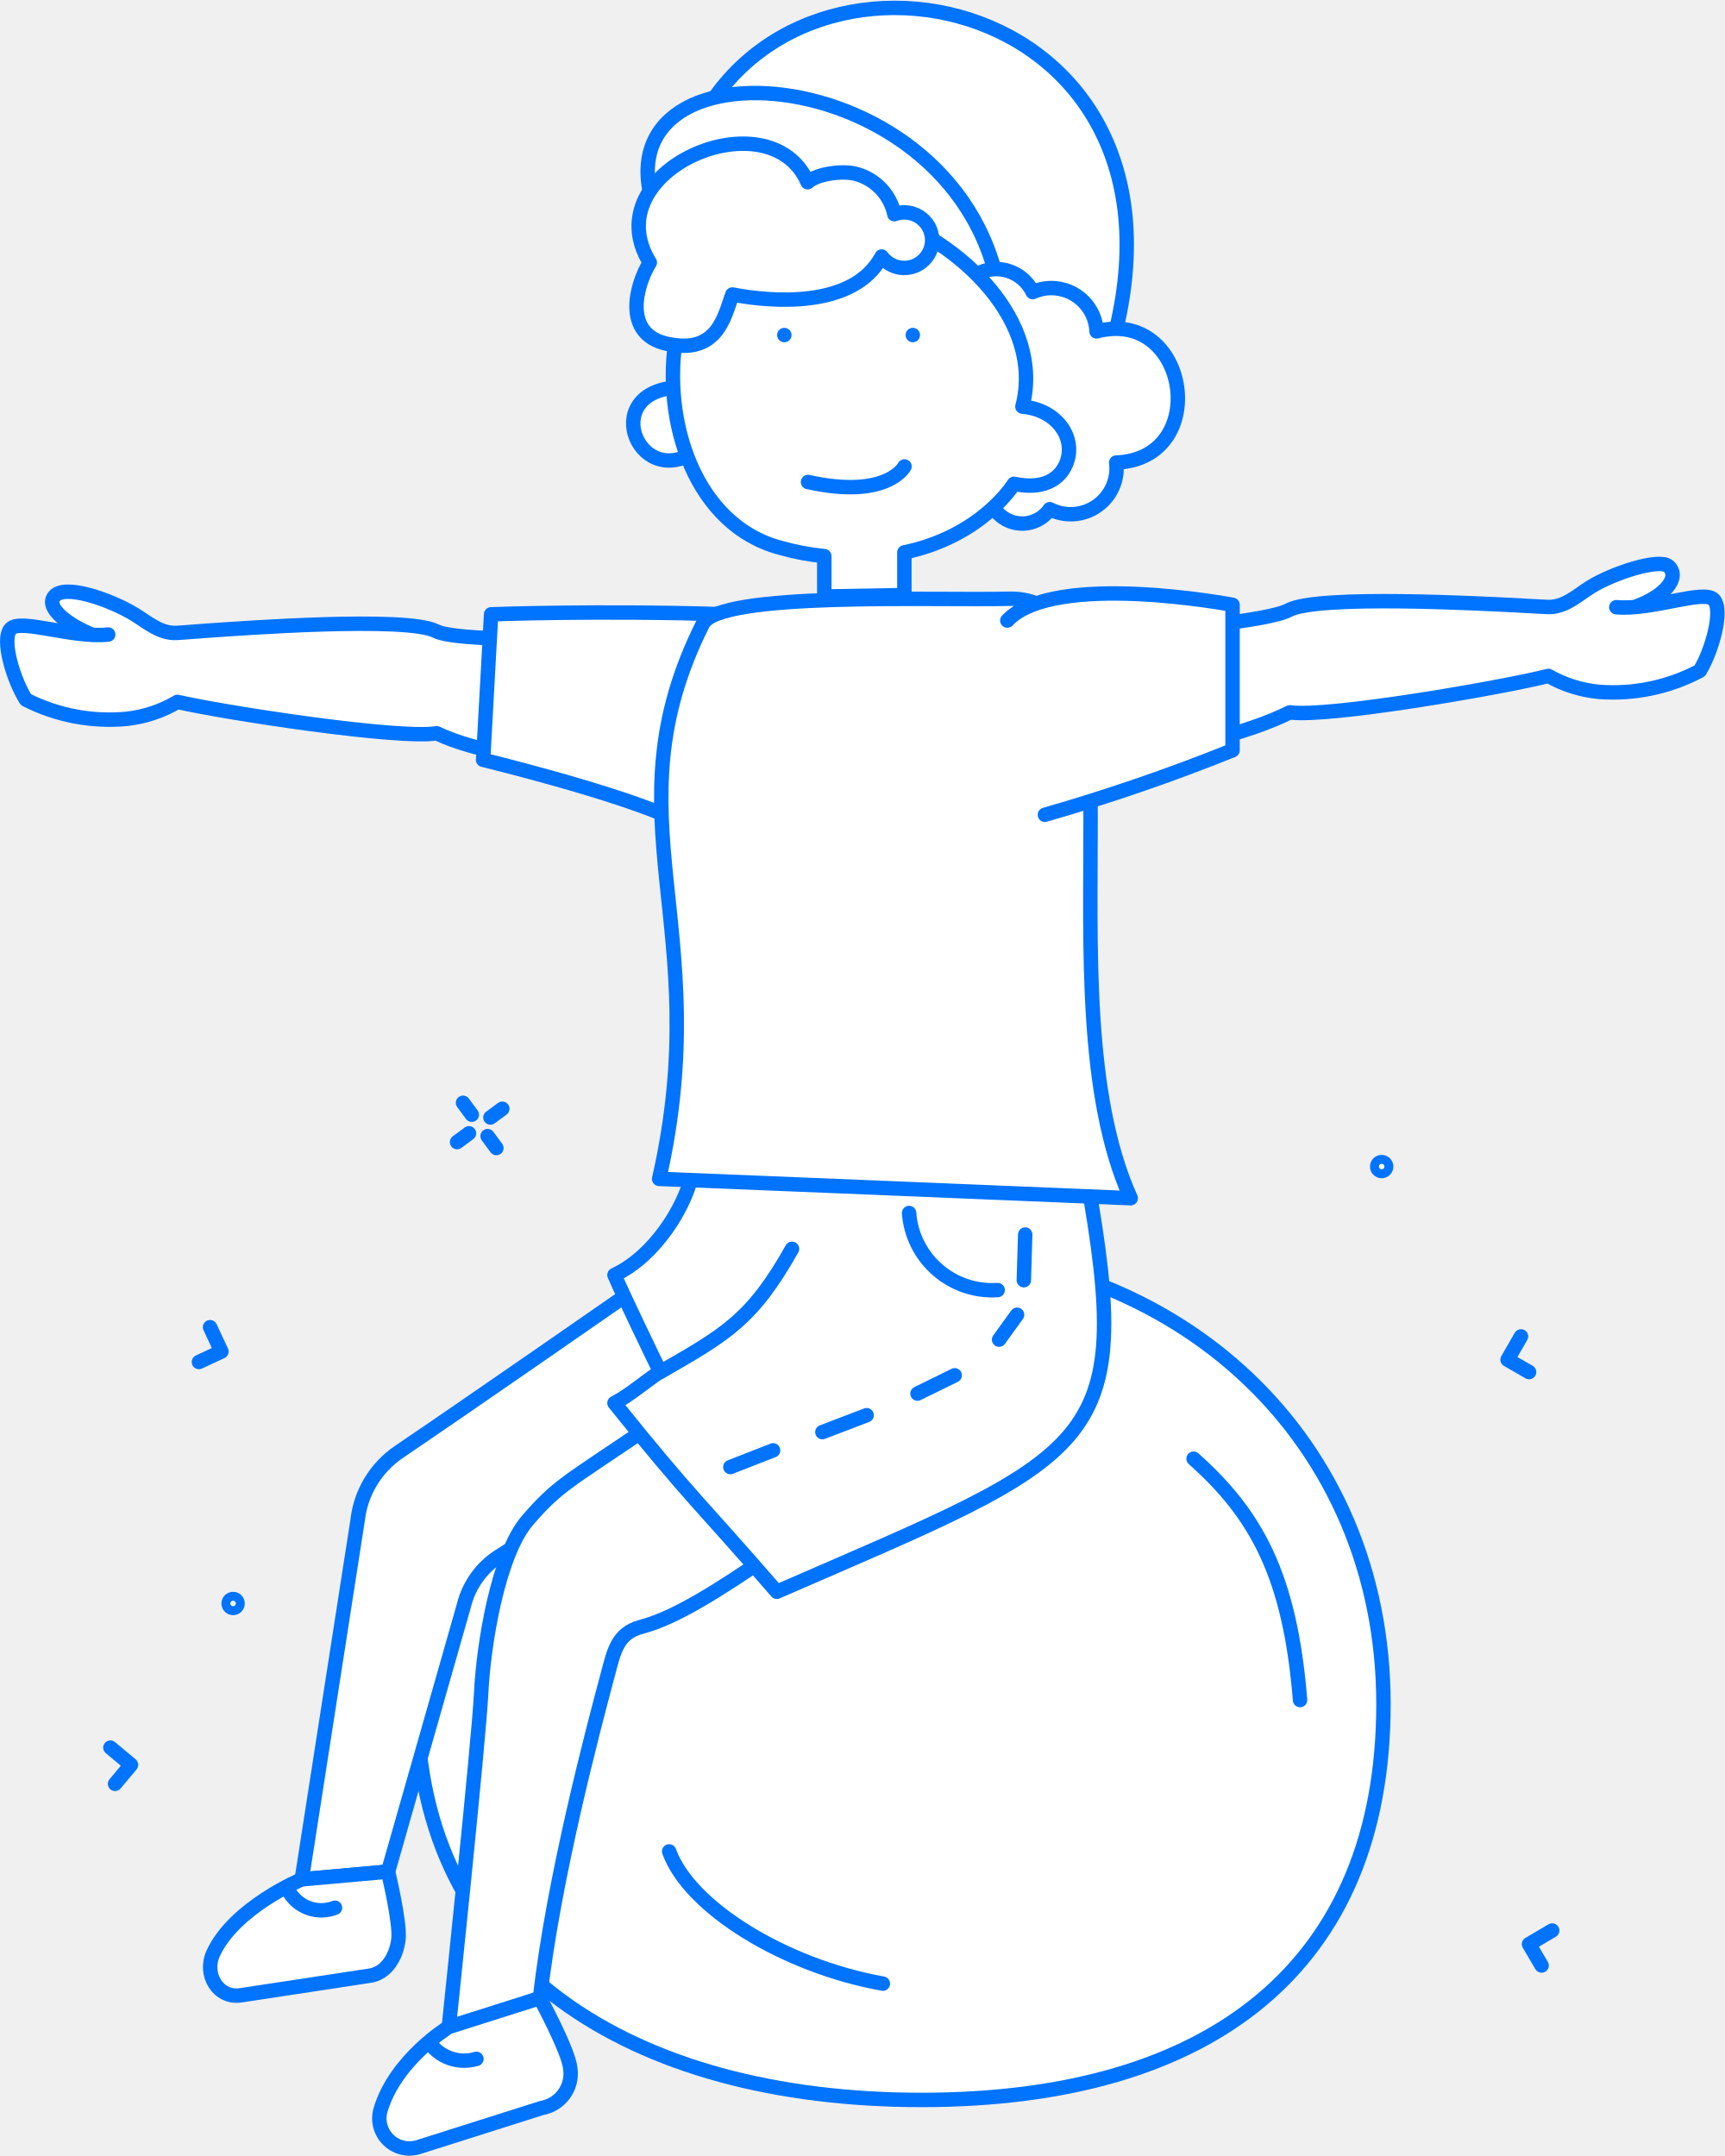
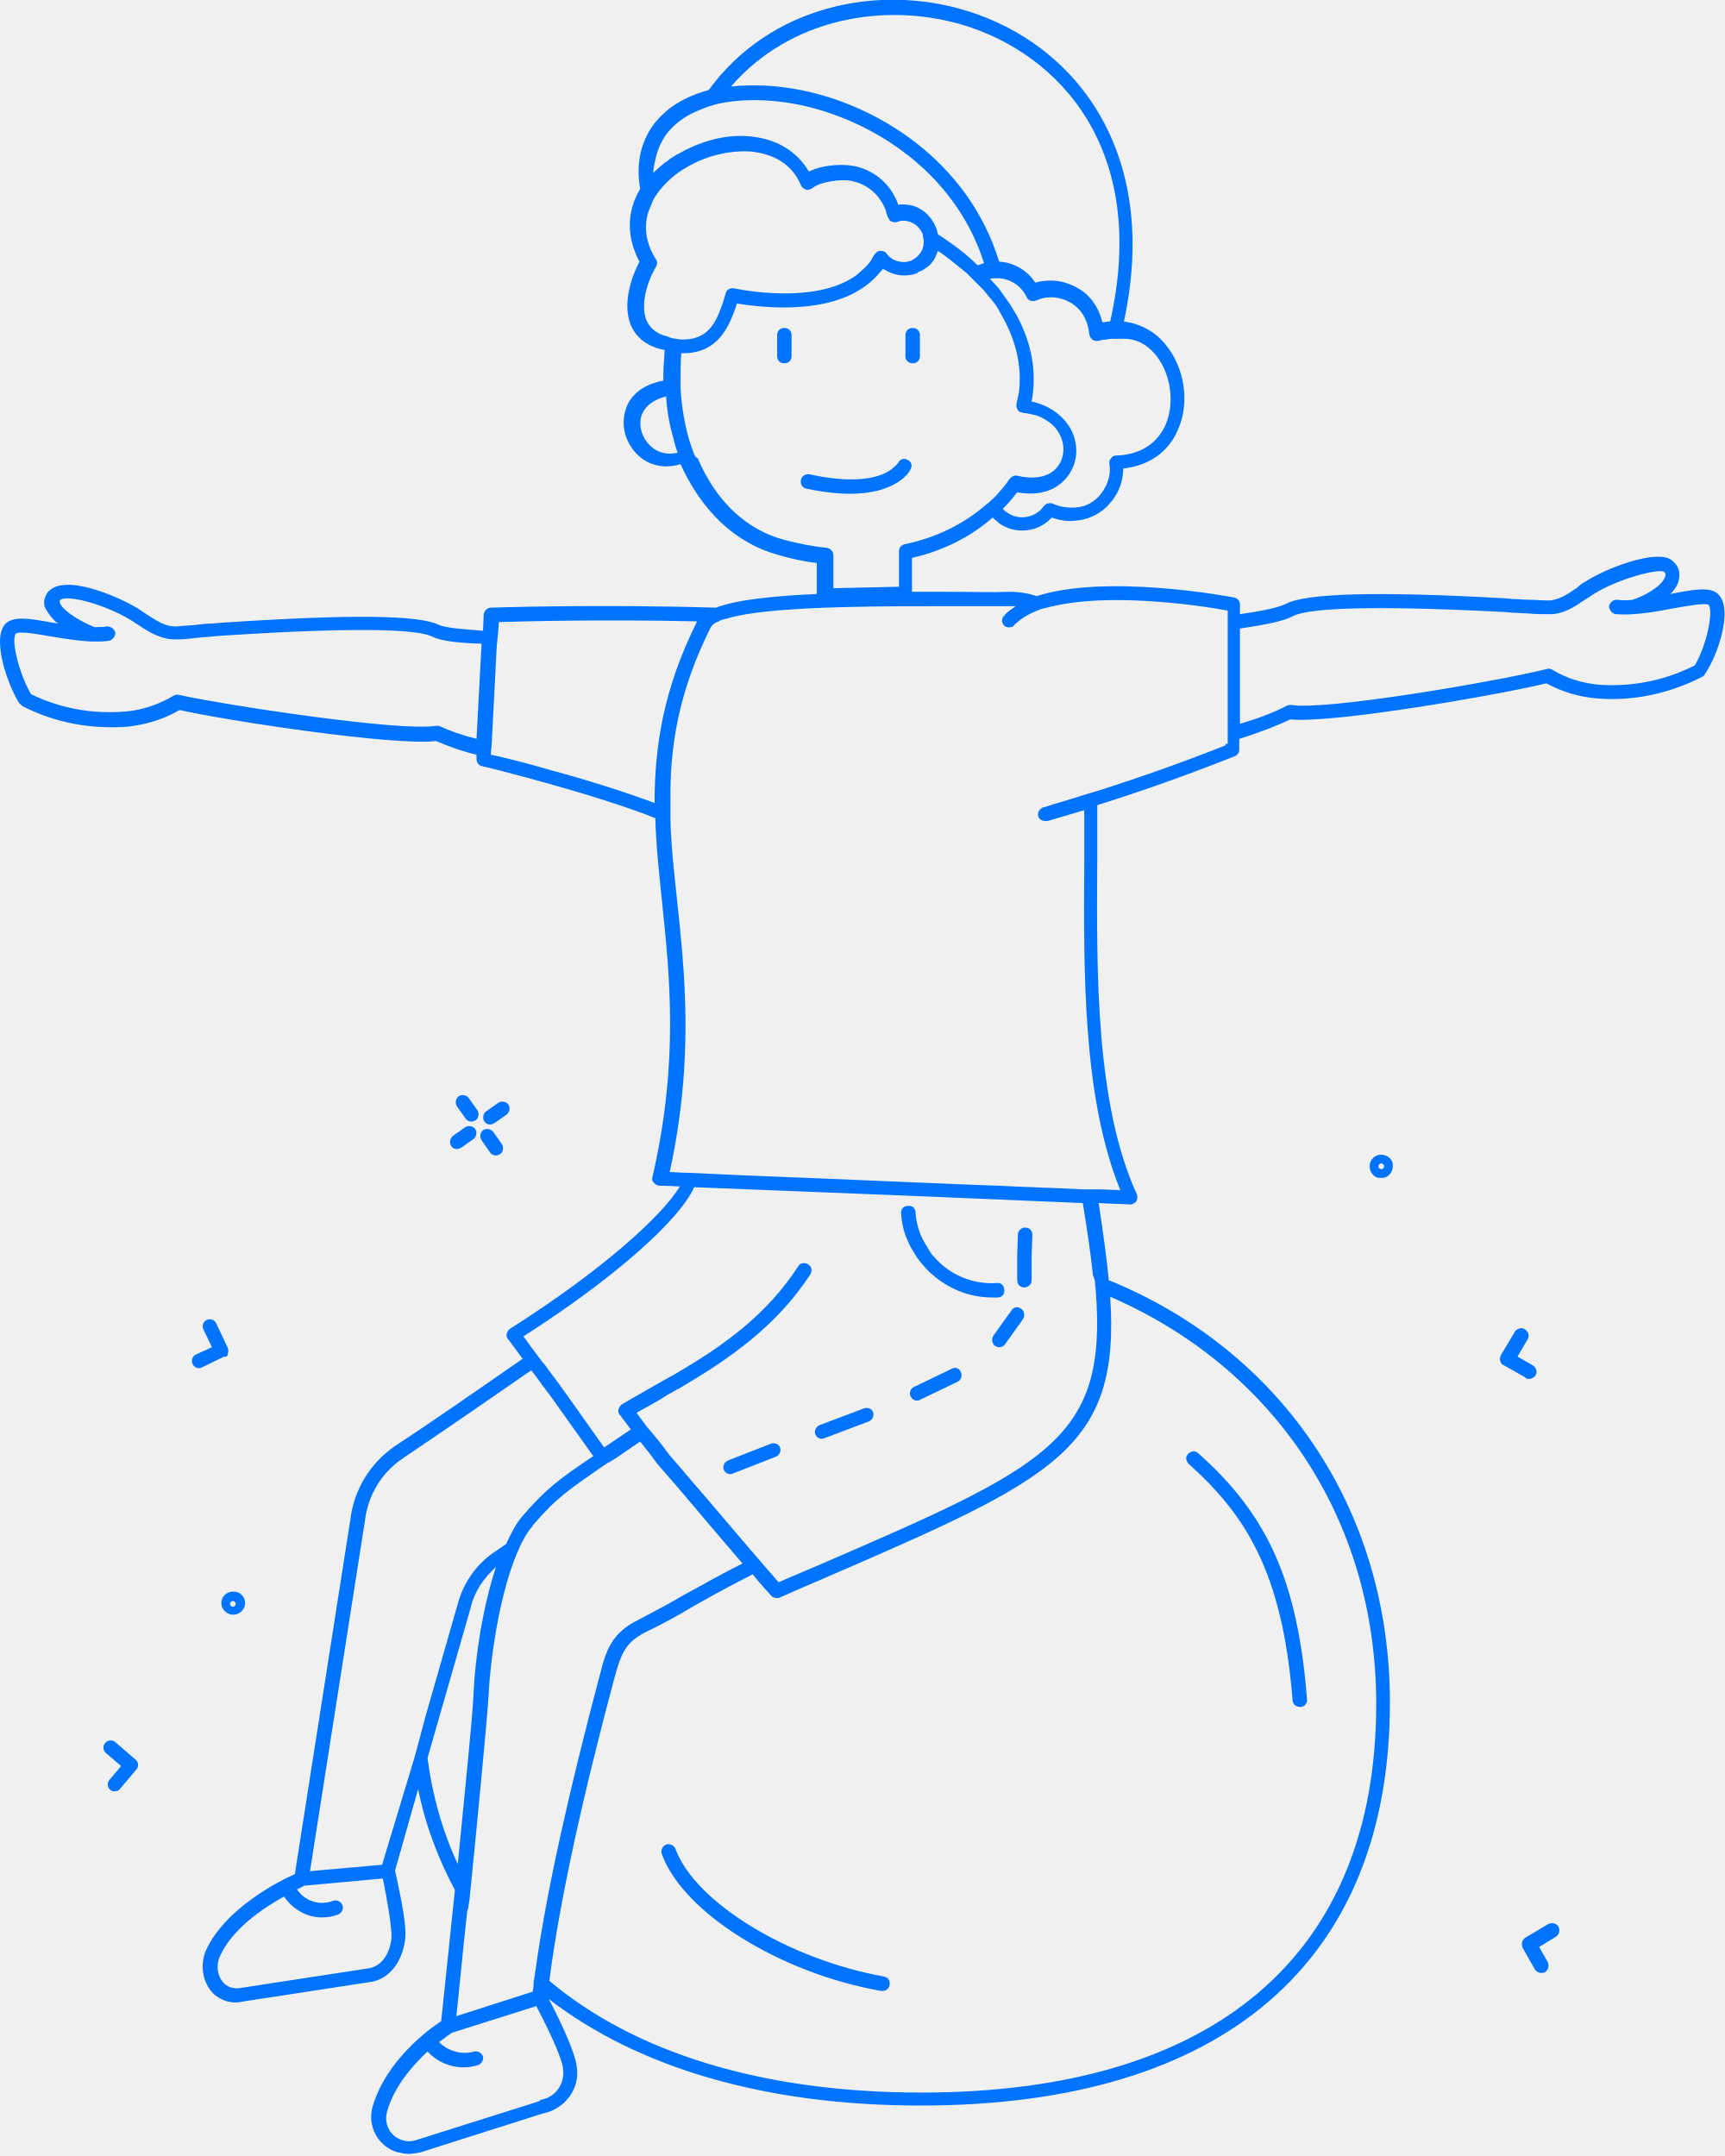
- <svg xmlns="http://www.w3.org/2000/svg" width="239.213" height="299.073" viewBox="0 0 239.213 299.073">
-   <defs>
-     <style>.a{fill:#fff;}.a,.b{stroke:#0073ff;stroke-linecap:round;stroke-linejoin:round;stroke-width:2px;}.b,.d{fill:none;}.c{stroke:none;}</style>
-   </defs>
-   <g transform="translate(-1109.996 -6486.896)">
-     <g transform="translate(1111 6487.991)">
-       <path class="a" d="M4434.881,4.566c-11.877,0-6.526,14.277,1.6,8.984C4435.231,10.367,4435.567,7.97,4434.881,4.566Z" transform="translate(-4341.137 48.055)" />
-       <path class="a" d="M4434.237-21.667c11.42-37.074,74.7-24.712,59.048,26.886Z" transform="translate(-4340.483 43.091)" />
-       <path class="a" d="M4478.251-6.376c-7.542-33.431-62.735-34.3-44.971-4.612Z" transform="translate(-4340.948 44.205)" />
-       <path class="a" d="M4468.676-3.362a5.678,5.678,0,0,1,4.267-6.8,5.62,5.62,0,0,1,6.2,3.077A6.278,6.278,0,0,1,4488-1.63c12.814-3.378,16.014,17.678,2.724,18.191a6.362,6.362,0,0,1-9.218,6.466,4.642,4.642,0,1,1-3.473-7.272c.439-2.156-.156-3.176,1.927-3.966C4478.621,8.692,4469.346-.259,4468.676-3.362Z" transform="translate(-4336.911 46.508)" />
-       <path class="a" d="M4461.057-17.234c12.1,4.031,23.407,15.218,20.366,26.914,4.88.425,7.548,4.478,6.048,7.976-.911,2.123-3.18,3.6-7.219,2.734,0,0-4.39,7.262-15.2,9.512v5.92l-11.109.2v-5.6a33.772,33.772,0,0,1-6.066-1.151C4424.419,23.138,4428.457-28.091,4461.057-17.234Z" transform="translate(-4340.618 45.627)" />
-       <path class="a" d="M4432.53,1.71c-6.069-1.37-4.237-8.119-2.313-11.255-7.865-12.784,16.649-23.225,21.889-11.138,1.379-1.238,4.983-1.641,6.7-1.157a7.366,7.366,0,0,1,5.333,5.592,3.861,3.861,0,0,1,5.211,4.1A3.869,3.869,0,0,1,4465-8.827a3.87,3.87,0,0,1-2.622-1.555c-3.874,7.256-15.283,6.323-20.71,5.27C4440.553-2.033,4439.6,3.306,4432.53,1.71Z" transform="translate(-4341.094 44.868)" />
-       <path class="a" d="M4463.081-1.991v0Z" transform="translate(-4337.479 47.372)" />
-       <path class="a" d="M4446.943-1.991v0Z" transform="translate(-4339.16 47.372)" />
-       <path class="a" d="M4463.3,14.519s-2.339,4.6-13.381,2.158" transform="translate(-4338.85 49.091)" />
-       <g class="a" transform="translate(189.013 159.104)">
-         <circle class="c" cx="1.622" cy="1.622" r="1.622" />
-         <circle class="d" cx="1.622" cy="1.622" r="0.622" />
-       </g>
-       <g class="a" transform="translate(29.704 219.712)">
-         <circle class="c" cx="1.622" cy="1.622" r="1.622" />
-         <circle class="d" cx="1.622" cy="1.622" r="0.622" />
-       </g>
-       <g transform="translate(62.393 151.882)">
-         <g transform="translate(0.824)">
-           <line class="a" x2="1.217" y2="1.651" />
-           <line class="a" x2="1.217" y2="1.651" transform="translate(3.41 4.624)" />
-         </g>
-         <g transform="translate(0 0.823)">
-           <line class="a" y1="1.217" x2="1.651" transform="translate(0 3.41)" />
-           <line class="a" y1="1.217" x2="1.651" transform="translate(4.624)" />
-         </g>
-       </g>
-       <path class="b" d="M4362.285,175.472l2.856,2.392-2.208,2.636" transform="translate(-4347.977 65.854)" />
-       <path class="b" d="M4539.656,123.814l-1.86,3.227,2.979,1.717" transform="translate(-4329.698 60.474)" />
-       <path class="b" d="M4374.95,122.655l1.573,3.377-3.117,1.452" transform="translate(-4346.819 60.353)" />
-       <path class="b" d="M4543.7,198.453l-3.21,1.89,1.744,2.963" transform="translate(-4329.417 68.247)" />
-       <path class="a" d="M4534.847,175.955c0,36.326-23.849,54.918-64.068,54.918s-69.957-18.592-69.957-54.918,27.9-63.139,67.013-63.139S4534.847,139.63,4534.847,175.955Z" transform="translate(-4343.964 59.328)" />
-       <g transform="translate(28.145 162.347)">
-         <path class="a" d="M4440.791,137.6l-9.737-18.791s-21.238,14.767-31.246,21.542a13.247,13.247,0,0,0-5.744,9.544l-7.741,49.758,11.968-1.071,10.516-36.9a11.327,11.327,0,0,1,4.926-6.873Z" transform="translate(-4373.619 -102.395)" />
-         <path class="a" d="M4431.49,135.837c-10.285,6.97-11.687,7.5-15.778,12.244s-6.112,17.3-6.424,23.893-4.492,46.38-4.492,46.38,7.612-2.075,12.642-4.01c1.863-16.466,7.364-37.248,9.413-44.9.846-3.158,1.3-5.7,4.615-6.59s7.4-2.86,15.694-8.463l.641-.477C4441.642,147.39,4437.225,143.219,4431.49,135.837Z" transform="translate(-4371.695 -100.621)" />
-         <path class="a" d="M4491.158,103.943H4436.22c-1.008,4.105-4.978,10.765-10.614,13.422,1.435,3.3,5.022,10.728,6.331,13.426-1.671,1.032-4.243,3.278-6.331,4.336,10.648,13.28,11.841,13.84,22.515,26.18C4492.3,142.068,4497.854,141.689,4491.158,103.943Z" transform="translate(-4369.528 -103.943)" />
-         <path class="a" d="M4387.52,192.126s-9.343,3.883-12.28,10.269c-1.352,2.938.7,6.339,3.889,5.806l17.612-2.678c2.566-.251,3.932-2.8,4.195-5.1s-1.447-9.368-1.447-9.368Z" transform="translate(-4374.818 -94.871)" />
-         <path class="b" d="M4431.356,129.9c9.131-5.252,12.744-7.251,18.277-17.088" transform="translate(-4368.929 -103.019)" />
-         <path class="a" d="M4452.4,103.943" transform="translate(-4366.737 -103.943)" />
-         <path class="a" d="M4405.705,210.948s-7.381,4.507-9.461,11.483a4.175,4.175,0,0,0,5.255,5.178l17.089-5.42a4.837,4.837,0,0,0,3.967-5.472c-.2-2.4-4.209-9.779-4.209-9.779Z" transform="translate(-4372.604 -93.216)" />
-         <path class="b" d="M4402.716,212.992a5.89,5.89,0,0,0,6.127,1.749" transform="translate(-4371.912 -92.586)" />
-         <path class="b" d="M4462.616,108.308A11.558,11.558,0,0,0,4474.9,119" transform="translate(-4365.673 -103.488)" />
-         <path class="b" d="M4477.219,111.016l-.191,6.332" transform="translate(-4364.172 -103.206)" />
-         <path class="b" d="M4476.417,121.091l-2.495,3.454" transform="translate(-4364.496 -102.157)" />
-         <path class="b" d="M4468.831,128.7l-5.16,2.535" transform="translate(-4365.563 -101.365)" />
-         <path class="b" d="M4457.861,133.711l-6.135,2.346" transform="translate(-4366.808 -100.843)" />
-         <path class="b" d="M4446.091,138.129l-5.926,2.317" transform="translate(-4368.012 -100.383)" />
-       </g>
-       <path class="a" d="M4558.2,32.769c4.966.443,12.151-2.5,13.512-1.048s-.267,7.146-1.934,9.867a25.6,25.6,0,0,1-13.951,2.926,17.486,17.486,0,0,1-7.045-2.214c-6.481,1.634-30.686,5.829-35.867,5.053-5.211,2.663-18.517,6.526-22.213,4.472-9.306-5.167.552-15.025.552-15.025,5.407-1.157,18.568-2.065,21.509-3.624,4.107-2.177,27.312-.866,31.049-.7,1.625.072,3.249.2,4.874.261,2.3.083,3.99-1.525,5.834-2.7,3.173-2.023,9.659-4.072,10.912-2.955,1.655,1.476-.366,4.154-4.72,5.675" transform="translate(-4335.019 50.366)" />
-       <path class="a" d="M4363.331,36.192c-4.957.539-12.2-2.26-13.532-.785s.408,7.139,2.128,9.827a25.6,25.6,0,0,0,14.005,2.653,17.5,17.5,0,0,0,7-2.35c6.513,1.507,30.795,5.229,35.958,4.353,5.263,2.561,14.767,3.914,22.624,5.258,4.627-8.862.708-17.535.708-17.535-5.429-1.051-20.484-.4-23.455-1.9-4.149-2.1-27.323-.335-31.056-.1-1.624.1-3.244.265-4.869.356-2.293.127-4.018-1.448-5.886-2.587-3.212-1.961-9.724-4.308-11.132-2.448-1.219,1.61,2.05,4.016,5.387,5.321" transform="translate(-4349.327 50.73)" />
-       <path class="a" d="M4442.884,33.119c-17.94-.569-32.669,0-32.669,0L4409.106,53.3s16.688,4.056,25.145,7.63" transform="translate(-4343.101 51.002)" />
-       <path class="a" d="M4496.623,114.292c-23.7-1-64.29-2.638-65.405-2.681,8-35.186-7.372-50.14,6.043-76.957,2.263-4.523,31.836-3.258,42.507-3.511C4500.369,30.657,4483.658,85.566,4496.623,114.292Z" transform="translate(-4340.798 50.822)" />
-       <path class="a" d="M4474.953,34.233c6.5-6.9,31.241-2.183,31.241-2.183V52.228a267.025,267.025,0,0,1-26.025,8.948" transform="translate(-4336.243 50.753)" />
-       <path class="b" d="M4498.351,139.178c8.724,7.754,13.391,16.272,14.768,33.478" transform="translate(-4333.806 62.074)" />
-       <path class="b" d="M4432.476,188.512c2.779,7.742,15.939,15.888,29.638,18.344" transform="translate(-4340.667 67.212)" />
-       <path class="b" d="M4384.817,193.729a5.173,5.173,0,0,0,6.273,2.054" transform="translate(-4345.63 67.755)" />
-     </g>
+ <svg xmlns="http://www.w3.org/2000/svg" version="1.1" id="Layer_1" x="0px" y="0px" viewBox="0 0 239.2 299.1" style="enable-background:new 0 0 239.2 299.1;" xml:space="preserve">
+   <style type="text/css">
+ 	.st0{fill:#0073FF;}
+ </style>
+   <g>
+     <path class="st0" d="M111.9,67.8c2.4,0.5,4.4,0.7,6,0.7c6.6,0,8.4-3.2,8.4-3.4c0.3-0.5,0.1-1.1-0.4-1.3c-0.5-0.3-1.1-0.1-1.3,0.4   c0,0-0.2,0.3-0.7,0.7c-1,0.9-3.5,2.1-8.8,1.4c-0.9-0.1-1.8-0.3-2.8-0.5c-0.5-0.1-1.1,0.2-1.2,0.8C111,67.2,111.3,67.7,111.9,67.8z" />
+     <path class="st0" d="M191.6,160.2c0,0-0.1,0-0.1,0c-0.7,0-1.2,0.5-1.4,1c-0.1,0.2-0.1,0.4-0.1,0.6c0,0.2,0,0.4,0.1,0.6   c0.2,0.5,0.6,0.9,1.1,1c0.1,0,0.2,0,0.4,0c0.1,0,0.2,0,0.3,0c0.7-0.1,1.3-0.8,1.3-1.6C193.3,160.9,192.5,160.2,191.6,160.2   C191.6,160.2,191.6,160.2,191.6,160.2z M192,161.8c0,0.2-0.2,0.4-0.4,0.4s-0.4-0.2-0.4-0.4s0.2-0.4,0.4-0.4S192,161.6,192,161.8z" />
+     <path class="st0" d="M30.7,222.4c0,0.7,0.5,1.3,1.1,1.5c0.2,0.1,0.3,0.1,0.5,0.1c0.2,0,0.4,0,0.6-0.1c0.6-0.2,1.1-0.8,1.1-1.5   c0-0.9-0.7-1.6-1.6-1.6C31.4,220.8,30.7,221.5,30.7,222.4z M32.3,222.1c0.2,0,0.4,0.2,0.4,0.4s-0.2,0.4-0.4,0.4s-0.4-0.2-0.4-0.4   S32.1,222.1,32.3,222.1z" />
+     <path class="st0" d="M65.4,155.6c0.2,0,0.4-0.1,0.6-0.2c0.4-0.3,0.5-1,0.2-1.4l-1.2-1.7c-0.3-0.4-1-0.5-1.4-0.2   c-0.4,0.3-0.5,1-0.2,1.4l1.2,1.7C64.8,155.5,65.1,155.6,65.4,155.6z" />
+     <path class="st0" d="M66.8,158.2l1.2,1.7c0.2,0.3,0.5,0.4,0.8,0.4c0.2,0,0.4-0.1,0.6-0.2c0.4-0.3,0.5-1,0.2-1.4l-1.2-1.7   c-0.3-0.4-1-0.5-1.4-0.2C66.6,157.1,66.5,157.7,66.8,158.2z" />
+     <path class="st0" d="M62.6,159c0.2,0.3,0.5,0.4,0.8,0.4c0.2,0,0.4-0.1,0.6-0.2l1.7-1.2c0.4-0.3,0.5-1,0.2-1.4   c-0.3-0.4-1-0.5-1.4-0.2l-1.7,1.2C62.4,158,62.3,158.6,62.6,159z" />
+     <path class="st0" d="M68,156c0.2,0,0.4-0.1,0.6-0.2l1.7-1.2c0.4-0.3,0.5-1,0.2-1.4c-0.3-0.4-1-0.5-1.4-0.2l-1.7,1.2   c-0.4,0.3-0.5,1-0.2,1.4C67.4,155.9,67.7,156,68,156z" />
+     <path class="st0" d="M16,241.7c-0.4-0.4-1.1-0.3-1.4,0.1c-0.4,0.4-0.3,1.1,0.1,1.4l2.1,1.8l-1.6,1.9c-0.4,0.4-0.3,1.1,0.1,1.4   c0.2,0.2,0.4,0.2,0.6,0.2c0.3,0,0.6-0.1,0.8-0.4l2.2-2.6c0.4-0.4,0.3-1.1-0.1-1.4L16,241.7z" />
+     <path class="st0" d="M212.1,191.3c0.3,0,0.7-0.2,0.9-0.5c0.3-0.5,0.1-1.1-0.4-1.4l-2.1-1.2l1.4-2.4c0.3-0.5,0.1-1.1-0.4-1.4   c-0.5-0.3-1.1-0.1-1.4,0.4l-1.9,3.2c-0.1,0.2-0.2,0.5-0.1,0.8c0.1,0.3,0.2,0.5,0.5,0.6l3,1.7C211.7,191.3,211.9,191.3,212.1,191.3z   " />
+     <path class="st0" d="M31.6,187.8c0.1-0.3,0.1-0.5,0-0.8l-1.6-3.4c-0.2-0.5-0.8-0.7-1.3-0.5c-0.5,0.2-0.7,0.8-0.5,1.3l1.2,2.5   l-2.2,1c-0.5,0.2-0.7,0.8-0.5,1.3c0.2,0.4,0.5,0.6,0.9,0.6c0.1,0,0.3,0,0.4-0.1l3.1-1.5C31.4,188.3,31.6,188.1,31.6,187.8z" />
+     <path class="st0" d="M214.8,266.9l-3.2,1.9c-0.5,0.3-0.6,0.9-0.4,1.4l1.7,3c0.2,0.3,0.5,0.5,0.9,0.5c0.2,0,0.3,0,0.5-0.1   c0.5-0.3,0.6-0.9,0.4-1.4l-1.2-2.1l2.3-1.4c0.5-0.3,0.6-0.9,0.4-1.4C215.9,266.8,215.3,266.7,214.8,266.9z" />
+     <path class="st0" d="M127.1,174.3c2.3,3.4,6.2,5.7,10.5,5.7c0.3,0,0.5,0,0.8,0c0.6,0,1-0.5,0.9-1.1c0-0.6-0.5-1-1.1-0.9   c-3.4,0.2-6.5-1.2-8.6-3.6c-0.3-0.3-0.6-0.7-0.8-1.1c-0.2-0.3-0.4-0.7-0.6-1c-0.7-1.2-1.1-2.6-1.2-4.1c0-0.6-0.5-1-1.1-0.9   c-0.6,0-1,0.5-0.9,1.1c0.1,1.4,0.4,2.7,1,3.9c0.1,0.3,0.3,0.7,0.5,1C126.7,173.6,126.9,174,127.1,174.3z" />
+     <path class="st0" d="M142.2,170.3c-0.5,0-1,0.4-1,1l-0.1,2.7l0,1l0,1l0,1.6c0,0.6,0.4,1,1,1c0,0,0,0,0,0c0.5,0,1-0.4,1-1l0-1.3l0-1   l0-1l0.1-3C143.2,170.7,142.8,170.3,142.2,170.3z" />
+     <path class="st0" d="M140.3,181.8l-2.5,3.5c-0.3,0.4-0.2,1.1,0.2,1.4c0.2,0.1,0.4,0.2,0.6,0.2c0.3,0,0.6-0.1,0.8-0.4l2.5-3.5   c0.3-0.4,0.2-1.1-0.2-1.4C141.2,181.2,140.6,181.3,140.3,181.8z" />
+     <path class="st0" d="M132,189.9l-5.2,2.5c-0.5,0.2-0.7,0.8-0.5,1.3c0.2,0.4,0.5,0.6,0.9,0.6c0.1,0,0.3,0,0.4-0.1l5.2-2.5   c0.5-0.2,0.7-0.8,0.5-1.3C133.1,189.8,132.5,189.6,132,189.9z" />
+     <path class="st0" d="M119.8,195.4l-6.1,2.3c-0.5,0.2-0.8,0.8-0.6,1.3c0.2,0.4,0.5,0.6,0.9,0.6c0.1,0,0.2,0,0.4-0.1l6.1-2.3   c0.5-0.2,0.8-0.8,0.6-1.3C120.9,195.4,120.4,195.2,119.8,195.4z" />
+     <path class="st0" d="M106.9,200.3l-5.9,2.3c-0.5,0.2-0.8,0.8-0.6,1.3c0.2,0.4,0.5,0.6,0.9,0.6c0.1,0,0.2,0,0.4-0.1l5.9-2.3   c0.5-0.2,0.8-0.8,0.6-1.3S107.4,200.1,106.9,200.3z" />
+     <path class="st0" d="M238.4,82.5c-1.1-1.2-3.5-0.7-6.7-0.1c0,0,0,0,0,0c0.7-0.7,1.1-1.4,1.2-2.1c0.2-1-0.1-1.8-0.9-2.5   c-2-1.8-9.4,1.1-12.1,2.9c-0.4,0.2-0.8,0.5-1.1,0.8c-1.3,0.9-2.6,1.8-4.1,1.8c-0.9,0-1.8-0.1-2.7-0.1c-0.7,0-1.5-0.1-2.2-0.1   l-1.1-0.1C191,82,181,82.3,178.3,83.8c-1,0.5-3.4,1-6.3,1.4v-1.3c0-0.5-0.3-0.9-0.8-1c-0.9-0.2-17.8-3.3-27.4-0.2   c-1.2-0.4-2.4-0.6-3.8-0.6c-2.1,0.1-5,0-8.4,0c-1.7,0-3.4,0-5.1,0v-4.7c5.2-1.2,8.8-3.5,11.2-5.6c0.3,0.3,0.6,0.5,0.9,0.8   c1,0.7,2.1,1,3.2,1c1.5,0,3-0.6,4.1-1.8c1.1,0.4,2.3,0.6,3.5,0.4c2-0.2,3.7-1.2,4.9-2.8c1-1.3,1.5-2.8,1.5-4.4   c3.6-0.4,6.3-2.3,7.6-5.4c1.7-3.8,0.9-8.7-1.8-11.9c-1.5-1.8-3.5-2.8-5.7-3.1c5.1-23.6-6.8-38.5-21.8-43.1   c-12.3-3.8-27.3-0.7-35.8,11c-3.4,0.9-6.1,2.6-7.8,5c-1.3,1.9-2.4,4.7-1.7,8.7c0,0,0,0,0,0c-1.9,3.2-1.9,6.7-0.1,10.1   c-1.1,2.1-2.4,5.8-1.2,8.8c0.5,1.2,1.7,2.8,4.4,3.4c0,0,0,0,0,0c0.1,0,0.2,0,0.3,0.1c-0.1,1.4-0.2,2.8-0.2,4.2   c-3.7,0.7-4.9,2.9-5.2,4c-0.8,2.4,0.1,5.1,2.1,6.7c1,0.8,2.3,1.2,3.5,1.2c0.6,0,1.3-0.1,2-0.3C97.4,71,102.1,75.4,108,77   c1.7,0.5,3.5,0.9,5.3,1.1v4.3c-6.2,0.3-11.1,0.8-14,1.9c-17.1-0.5-31.1,0-31.2,0c-0.5,0-0.9,0.4-1,0.9L67,87.5   c-2.8-0.2-5.2-0.4-6.1-0.8c-2.8-1.4-12.4-1.5-30.3-0.3l-1.2,0.1c-0.8,0-1.5,0.1-2.3,0.2c-0.9,0.1-1.7,0.1-2.6,0.2   c-1.5,0.1-2.8-0.8-4.2-1.7c-0.4-0.3-0.8-0.5-1.2-0.8c-2.6-1.6-10.3-5-12.5-2.2c-0.4,0.6-0.6,1.3-0.4,2C6.6,85,7.2,85.8,8,86.5   c-0.2,0-0.4-0.1-0.6-0.1c-3.3-0.6-5.6-1-6.7,0.2c-1.9,2.2,0.5,8.7,2,11C2.9,97.7,3,97.9,3.2,98c4.5,2.3,9.5,3.2,14.6,2.8   c2.5-0.3,4.9-1,7.1-2.3c6.7,1.5,29.7,5,35.6,4.3c1.6,0.7,3.5,1.4,5.6,1.9l0,0.6c0,0.5,0.3,0.9,0.8,1c0.2,0,15.5,3.8,24,7.2   c0.1,3.7,0.5,7.4,0.9,11.3c1.1,10.5,2.4,22.5-1.3,38.5c-0.1,0.3,0,0.6,0.2,0.8c0.2,0.2,0.5,0.4,0.8,0.4c0.2,0,1.2,0,2.8,0.1   c-2.4,4-10.7,11.6-23.5,19.7c-0.2,0.1-0.4,0.4-0.5,0.7s0,0.6,0.2,0.8c0.7,0.9,1.3,1.8,2,2.7c-6.2,4.3-13.1,9.1-17.7,12.1   c-3.5,2.4-5.7,6.1-6.2,10.2L40.9,260c-2.1,0.9-9.6,4.7-12.3,10.5c-0.8,1.8-0.6,3.9,0.5,5.5c0.9,1.2,2.2,1.8,3.6,1.8   c0.3,0,0.5,0,0.8-0.1l17.6-2.7c3.1-0.3,4.8-3.2,5.1-6c0.3-2.2-1.1-8-1.4-9.5l3.2-11.3c1,5,2.8,9.7,5.1,14   c-0.9,8.6-1.7,16.3-1.9,18.2c-1.7,1.1-7.6,5.4-9.5,11.8c-0.8,2.7,0.7,5.6,3.5,6.4c0.5,0.1,1,0.2,1.5,0.2c0.5,0,1-0.1,1.6-0.2   l17-5.4c3.1-0.6,5.2-3.5,4.7-6.5c-0.2-2.1-2.8-7.4-3.9-9.4c12.3,9.5,29.9,14.8,51.6,14.8c42,0,65.1-19.9,65.1-55.9   c0-27.2-15.4-49-39-58.6c-0.3-3.2-0.8-6.7-1.4-10.7c1.5,0.1,3,0.1,4.4,0.2c0,0,0,0,0,0c0.3,0,0.6-0.2,0.8-0.4   c0.2-0.3,0.2-0.7,0.1-1c-5.7-12.5-5.6-30.4-5.5-46.2c0-2.7,0-5.3,0-7.8c6.4-2,12.8-4.3,19.1-6.8c0.4-0.2,0.6-0.5,0.6-0.9v-1.5   c2.9-0.9,5.4-1.9,7.1-2.7c5.9,0.6,28.9-3.4,35.5-5c2.2,1.2,4.6,1.9,7.1,2.1c5,0.4,10-0.7,14.5-3c0.2-0.1,0.3-0.2,0.4-0.4   C238.3,90.9,240.4,84.6,238.4,82.5z M221.9,95c-2.4-0.2-4.6-0.9-6.6-2.1c-0.2-0.1-0.5-0.2-0.7-0.1c-6.8,1.7-30.6,5.8-35.5,5   c-0.2,0-0.4,0-0.6,0.1c-1.7,0.9-4,1.8-6.5,2.5V87.2c3.3-0.5,6-1,7.3-1.7c1.6-0.9,8.1-1.7,29.4-0.6l1.1,0.1c0.7,0,1.5,0.1,2.2,0.1   c0.9,0.1,1.8,0.1,2.7,0.1c2.2,0.1,3.8-1.1,5.3-2.1c0.4-0.2,0.7-0.5,1.1-0.7c3.3-2.1,8.8-3.5,9.7-3.1c0.2,0.2,0.3,0.4,0.2,0.6   c-0.2,0.9-1.7,2.3-4.5,3.3c-0.8,0.1-1.5,0.1-2.2,0c-0.6,0-1,0.4-1.1,0.9c0,0.5,0.4,1,0.9,1.1c2.5,0.2,5.4-0.3,8-0.8   c1.7-0.3,4.4-0.8,4.9-0.5c0.7,0.8-0.2,5.5-1.9,8.4C231,94.4,226.4,95.3,221.9,95z M170,103.2v0.2c-5.8,2.3-11.7,4.4-17.7,6.3   c-0.3,0.1-0.7,0.2-1,0.3c-0.3,0.1-0.7,0.2-1,0.3c-1.8,0.6-3.7,1.1-5.5,1.7c0,0-0.1,0-0.1,0c-0.5,0.2-0.8,0.7-0.7,1.2   c0.1,0.4,0.5,0.7,1,0.7c0.1,0,0.2,0,0.3,0c1.7-0.5,3.4-1,5.1-1.5c0,2.3,0,4.7,0,7.2c-0.1,15.4-0.2,32.7,5,45.5   c-1,0-2.1-0.1-3.2-0.1c-0.3,0-0.7,0-1,0c-0.3,0-0.7,0-1,0c-3.7-0.2-7.6-0.3-11.6-0.5c-8.3-0.3-16.9-0.7-24.4-1   c-8-0.3-14.8-0.6-18.8-0.8c-1.1,0-1.9-0.1-2.5-0.1c3.4-15.7,2.1-27.5,1-37.9c-0.4-3.7-0.8-7.3-0.9-10.9c0-0.5,0-1,0-1.5   c0-0.4,0-0.7,0-1.1c-0.1-7.6,1.1-15.2,5.6-24.2c0.2-0.3,0.5-0.6,1.1-0.8c0.3-0.2,0.7-0.3,1.2-0.4c0.3-0.1,0.7-0.2,1.1-0.3   c6.7-1.5,21.7-1.4,29.8-1.4c3.4,0,6.3,0,8.5,0c0.2,0,0.4,0,0.6,0c-0.6,0.4-1.2,0.8-1.6,1.3c-0.4,0.4-0.4,1,0,1.4   c0.2,0.2,0.6,0.3,0.9,0.2c0.2,0,0.4-0.1,0.5-0.3c0.8-0.8,1.9-1.5,3.2-2c0.4-0.2,0.8-0.3,1.3-0.4c0.4-0.1,0.8-0.2,1.3-0.3   c7.3-1.6,18.3-0.3,23.8,0.7v0.7v1v1v13.6v1V103.2z M151.9,178c0,0.4,0.1,0.8,0.1,1.1c1.6,20.7-6.7,24.3-38.6,38.1   c-1.7,0.7-3.5,1.5-5.4,2.3c-0.7-0.8-1.3-1.5-2-2.3c-3.9-4.5-7.3-8.6-10.1-11.8c-1.1-1.3-2.1-2.5-3-3.5c-0.2-0.3-0.4-0.5-0.6-0.8   c-0.2-0.3-0.4-0.5-0.6-0.8c-1.2-1.5-2-2.4-2-2.4c0,0,0,0,0,0l-1.4-1.9c0.5-0.3,1.1-0.6,1.6-0.9c0.9-0.5,1.8-1,2.7-1.6   c0.3-0.2,0.6-0.3,0.9-0.5c0.3-0.2,0.6-0.3,0.9-0.5c6.8-4,13.3-8.5,18-15.7c0.3-0.5,0.2-1.1-0.3-1.4c-0.5-0.3-1.1-0.2-1.4,0.3   c-4.4,6.8-10.5,11.1-17.2,15c-0.3,0.2-0.6,0.3-0.9,0.5c-0.3,0.2-0.6,0.3-0.9,0.5c-0.9,0.5-1.9,1.1-2.8,1.6c-0.9,0.5-1.7,1-2.6,1.5   c-0.2,0.1-0.4,0.4-0.5,0.7s0,0.6,0.2,0.8l1.5,2l-3.7,2.5c-1.1-1.5-3.5-5-6.4-9c-0.2-0.3-0.4-0.5-0.6-0.8c-0.2-0.3-0.4-0.5-0.6-0.8   c-0.3-0.4-0.6-0.9-1-1.3c-0.2-0.3-0.4-0.5-0.6-0.8c-0.2-0.3-0.4-0.5-0.6-0.8c-0.5-0.6-0.9-1.3-1.4-1.9   c12.2-7.8,21.5-15.9,23.7-20.7c10.5,0.4,35.3,1.4,53.9,2.2c0.6,3.7,1.1,7,1.4,10C151.8,177.3,151.9,177.7,151.9,178z M190.9,236.4   c0,34.8-22.4,53.9-63.1,53.9c-22,0-39.7-5.5-51.6-15.5c1.4-10.9,4.5-25.1,9.1-42.3c0.9-3.2,1.5-4.6,4.1-6c2.7-1.3,4.5-2.3,6.5-3.5   c2.1-1.2,4.6-2.6,8.5-4.6c0.8,1,1.7,2,2.6,3c0.2,0.2,0.5,0.3,0.8,0.3c0.1,0,0.3,0,0.4-0.1c2.1-0.9,4.1-1.8,6-2.6   c32.1-13.9,41.2-17.9,39.8-39.1C176.4,189.6,190.9,210.4,190.9,236.4z M74.8,291.5l-17.1,5.4c-0.6,0.2-1.3,0.2-1.9,0   c-1.7-0.5-2.6-2.3-2.1-4c1-3.5,3.5-6.3,5.6-8.3c1.3,1.4,3.1,2.2,5,2.2c0.7,0,1.3-0.1,2-0.3c0.5-0.2,0.8-0.7,0.7-1.2   c-0.2-0.5-0.7-0.8-1.2-0.7c-1.7,0.5-3.6,0-4.9-1.3c0.9-0.7,1.5-1.1,1.8-1.3c0,0,0,0,0,0l11.7-3.7c0,0,0,0,0,0   c1.5,2.9,3.6,7.2,3.7,8.7c0.3,2.1-1.1,4-3.1,4.3C74.9,291.4,74.9,291.4,74.8,291.5z M54.3,268.9c-0.2,2-1.3,4-3.4,4.2l-17.6,2.7   c-1.4,0.2-2.2-0.5-2.5-1c-0.7-0.9-0.8-2.3-0.3-3.4c1.7-3.8,6-6.7,8.9-8.3c0,0,0,0,0,0c1.2,1.8,3.2,2.9,5.2,2.9   c0.8,0,1.5-0.1,2.3-0.4c0.5-0.2,0.8-0.8,0.6-1.3c-0.2-0.5-0.8-0.8-1.3-0.6c-1.8,0.7-3.9,0.1-5-1.6c0.5-0.2,0.8-0.4,1-0.5   c0,0,0,0,0,0l10.9-1c0,0,0,0,0,0C53.6,263,54.4,267.4,54.3,268.9z M53,258.7l-9.1,0.8l-0.9,0.1l7.6-48.5c0.4-3.6,2.3-6.8,5.3-8.8   c4.6-3.1,11.6-7.9,17.8-12.2c0.4,0.5,0.8,1.1,1.2,1.6c0.2,0.3,0.4,0.6,0.6,0.8c0.2,0.3,0.4,0.6,0.6,0.8c2.8,3.9,5.1,7.2,6.2,8.7   c-4.9,3.3-6.6,4.6-9.8,8.3c-0.9,1-1.6,2.4-2.3,3.9l-1.3,0.9c-2.7,1.7-4.6,4.4-5.4,7.4l-4.5,15.7l-0.8,3l-0.7,2.6L53,258.7z    M65.3,223c0.5-2.2,1.8-4.1,3.5-5.6c-1.9,5.7-2.9,12.8-3.1,17.3c-0.1,3.1-1.2,13.6-2.2,23.9c-2.1-4.5-3.5-9.4-4.2-14.7L65.3,223z    M65.1,263.7c0.1-0.6,0.1-1.2,0.2-1.9c1.1-11.1,2.3-23.5,2.5-27c0.3-5.5,1.6-13.8,3.9-19.3c0.3-0.6,0.5-1.2,0.8-1.7   c0.4-0.8,0.8-1.4,1.3-2c0.1-0.1,0.1-0.2,0.2-0.3c3.2-3.7,4.7-4.7,10.2-8.5c0,0,0,0,0,0l0.4-0.2c0.2-0.1,0.3-0.2,0.5-0.3   c1.1-0.7,2.3-1.6,3.7-2.5c0.4,0.5,0.8,1,1.2,1.5c0.2,0.3,0.4,0.5,0.6,0.8c0.2,0.3,0.4,0.5,0.6,0.8c1.1,1.3,2.2,2.5,3.2,3.7   c2.4,2.8,5.3,6.3,8.6,10.1c-3.8,1.9-6.1,3.3-8.2,4.4c-2,1.2-3.8,2.1-6.4,3.5c-3.4,1.7-4.3,4-5.1,7.2c-4.4,16.6-7.5,30.4-9,41.2   c-0.1,0.4-0.1,0.9-0.2,1.3c-0.1,0.4-0.1,0.8-0.1,1.1c0,0.2-0.1,0.5-0.1,0.7l-10.6,3.4c0.3-2.6,0.8-8.2,1.5-14.5   C65,264.7,65,264.2,65.1,263.7z M76.6,106.9c-3.8-1.1-7-1.9-8.5-2.2l0-0.4l0.1-1l0.7-13.6l0.1-1l0.1-1l0.1-1.4   c3.2-0.1,14.2-0.4,27.5-0.1c0,0,0,0,0,0c-4.7,9.4-5.9,17.4-5.9,25.2C86.5,109.8,81.1,108.1,76.6,106.9z M60.6,100.7   c-0.1,0-0.1,0-0.2,0c-4.9,0.8-28.7-2.8-35.6-4.3c-0.3-0.1-0.5,0-0.7,0.1c-2,1.2-4.3,2-6.6,2.2c-4.6,0.4-9.1-0.4-13.2-2.4   c-1.7-2.9-2.8-7.6-2.1-8.4c0.5-0.4,3.1,0.1,4.9,0.4c1.8,0.3,3.7,0.6,5.6,0.7c0.1,0,0.2,0,0.3,0c0.7,0,1.5,0,2.1-0.1   c0.5-0.1,0.9-0.6,0.9-1.1c-0.1-0.5-0.6-0.9-1.1-0.9c-0.6,0.1-1.2,0.1-1.8,0.1c-2.7-1.1-4.6-2.6-4.8-3.4c0-0.1,0-0.2,0-0.3   c0.7-0.9,6,0.4,9.8,2.7c0.4,0.2,0.7,0.5,1.1,0.7c1.5,1,3.2,2.1,5.4,2c0.9,0,1.8-0.1,2.6-0.2c0.7-0.1,1.5-0.1,2.2-0.2l1.2-0.1   c21.3-1.4,27.7-0.7,29.3,0.1c1.2,0.6,3.5,0.9,6.9,1l-0.7,13.2c-2-0.5-3.7-1.1-5.2-1.8C60.9,100.7,60.7,100.7,60.6,100.7z    M96.2,62.8c-0.3-0.9-0.7-1.9-0.9-2.9c-0.5-2-0.8-4.1-0.9-6.1c0-0.3,0-0.7,0-1c0-1.3,0-2.5,0.1-3.8c0.1,0,0.2,0,0.3,0   c5.1,0,6.5-4.2,7.4-6.8c0,0,0-0.1,0-0.1c4.3,0.7,14.3,1.7,19.4-3.8c0.3-0.3,0.5-0.6,0.8-0.9c0,0,0.1-0.1,0.1-0.1   c0.1,0.1,0.1,0.1,0.2,0.1c1.1,0.7,2.4,1,3.8,0.7c0.2,0,0.4-0.1,0.7-0.2c0,0,0.1,0,0.1-0.1c0.2-0.1,0.3-0.2,0.5-0.2   c0.3-0.2,0.6-0.4,0.9-0.6c0,0,0,0,0.1-0.1c0.5-0.4,0.9-1,1.1-1.6c0.1-0.2,0.1-0.3,0.2-0.5c1.2,0.8,2.3,1.7,3.4,2.6   c0.2,0.2,0.4,0.3,0.6,0.5c0.2,0.2,0.4,0.4,0.6,0.6c0,0,0.1,0.1,0.1,0.1c0.2,0.2,0.5,0.5,0.7,0.7c0.1,0.1,0.2,0.2,0.3,0.3   c0.2,0.2,0.4,0.4,0.6,0.6c0.5,0.6,0.9,1.1,1.4,1.7c0.4,0.5,0.7,1,1,1.6c1.9,3.2,2.9,6.7,2.6,10.3c0,0.4-0.1,0.9-0.2,1.3   c-0.1,0.3-0.1,0.6-0.2,0.9c0,0.1,0,0.2,0,0.4c0,0.2,0.1,0.3,0.2,0.5c0.1,0.2,0.3,0.3,0.5,0.3c0.1,0,0.2,0.1,0.3,0.1   c0.4,0,0.8,0.1,1.2,0.2c0.6,0.1,1.1,0.3,1.6,0.6c0.9,0.5,1.6,1.1,2.1,2c0.7,1.2,0.8,2.6,0.3,3.8c-0.9,2-3,2.8-6.1,2.1   c-0.4-0.1-0.8,0.1-1.1,0.5c0,0-0.5,0.8-1.6,2c-0.2,0.3-0.5,0.5-0.8,0.8c-0.2,0.2-0.5,0.5-0.8,0.7c-2.3,2-6,4.4-11.3,5.5   c-0.5,0.1-0.8,0.5-0.8,1v4.9l-9.1,0.2v-4.6c0-0.5-0.4-0.9-0.9-1c-2-0.2-4-0.6-5.9-1.1c-5.3-1.4-9.5-5.4-12-11.3   C96.4,63.4,96.3,63.1,96.2,62.8z M90.5,62.1c-1.4-1.1-2-3-1.5-4.5c0.5-1.3,1.7-2.2,3.4-2.6c0.1,1.8,0.4,3.6,0.9,5.4   c0.2,0.8,0.4,1.6,0.7,2.4C92.3,63.2,91.1,62.6,90.5,62.1z M92.7,46.7c-1.5-0.3-2.5-1.1-3-2.2c-0.9-2.1,0-5.3,1.3-7.5   c0.2-0.3,0.2-0.7,0-1c-1.6-2.5-1.6-4.8-1.1-6.5c0.2-0.5,0.4-1,0.6-1.5c0.1-0.2,0.2-0.4,0.3-0.6c0.1-0.2,0.3-0.4,0.4-0.6   c0.9-1.2,2-2.3,3.4-3.2c0.3-0.2,0.7-0.4,1-0.6c0.4-0.2,0.8-0.4,1.2-0.6c2.2-1,4.7-1.5,7.1-1.4c2.4,0.2,5.7,1.1,7.2,4.7   c0.1,0.3,0.4,0.5,0.7,0.6c0.3,0.1,0.6,0,0.9-0.2c1-0.9,4.3-1.4,5.8-0.9c2,0.5,3.5,1.9,4.3,3.8c0.1,0.3,0.2,0.7,0.3,1   c0,0.1,0.1,0.1,0.1,0.2c0.1,0.2,0.2,0.4,0.4,0.5c0.3,0.1,0.6,0.2,0.8,0.1c0,0,0,0,0,0c0.7-0.3,1.5-0.2,2.1,0.1   c0.7,0.3,1.2,0.9,1.5,1.6c0,0.1,0,0.1,0,0.2c0.1,0.4,0.2,0.8,0.1,1.2c0,0.3-0.1,0.5-0.2,0.8c-0.3,0.6-0.8,1.1-1.4,1.4   c-0.1,0-0.1,0.1-0.2,0.1c-1.2,0.4-2.6,0-3.3-1c-0.2-0.3-0.5-0.4-0.9-0.4c-0.2,0-0.4,0.1-0.5,0.2c-0.1,0.1-0.2,0.2-0.3,0.3   c-0.1,0.2-0.2,0.3-0.3,0.5c-0.1,0.2-0.2,0.4-0.3,0.5c-0.2,0.3-0.5,0.6-0.8,0.9c-0.3,0.3-0.7,0.6-1,0.9c-5.1,3.8-14.1,2.5-17.1,1.9   c-0.5-0.1-1,0.2-1.1,0.6c-0.1,0.3-0.2,0.6-0.3,1c-0.9,2.7-1.9,5.5-5.6,5.5c-0.3,0-0.6,0-1-0.1c-0.3,0-0.6-0.1-1-0.2   C92.7,46.7,92.7,46.7,92.7,46.7z M92.3,18.8c1-1.4,2.5-2.6,4.4-3.4c0.5-0.2,1-0.4,1.5-0.6c0.5-0.1,0.9-0.3,1.4-0.4   c3.2-0.7,7-0.7,11.1,0.1c9.5,1.9,21.6,8.8,25.8,22c-0.3,0.1-0.6,0.2-0.9,0.3c-1.6-1.6-3.5-3-5.5-4.3c-0.1-0.3-0.1-0.6-0.3-1   c-0.5-1.2-1.4-2.2-2.5-2.7c-0.8-0.4-1.8-0.5-2.7-0.4c-0.9-2.6-3-4.6-5.8-5.3c-1.6-0.4-4.6-0.3-6.6,0.7c-1.7-2.9-4.6-4.6-8.4-4.9   c-2.5-0.2-5,0.3-7.4,1.3c-0.4,0.2-0.9,0.4-1.3,0.6c-0.4,0.2-0.9,0.5-1.3,0.7c-1.2,0.7-2.3,1.6-3.2,2.5C90.8,22,91.3,20.3,92.3,18.8   z M133.7,3.5c13.1,4,25.7,17.1,20.3,41.1c-0.4,0-0.7,0.1-1.1,0.1c-0.1-0.5-0.3-1-0.5-1.5c-0.8-1.8-2.2-3.1-4.1-3.8   c-1.5-0.6-3.2-0.6-4.7-0.2c-1.1-1.7-3-2.8-5-2.9c-4.4-14.3-17.3-21.8-27.5-23.8c-3.5-0.7-6.8-0.8-9.7-0.5   C109.6,2.5,122.8,0.2,133.7,3.5z M160.2,49.1c2.2,2.6,2.8,6.7,1.5,9.8c-1.2,2.7-3.6,4.2-6.9,4.3c-0.3,0-0.5,0.1-0.7,0.4   c-0.2,0.2-0.3,0.5-0.2,0.8c0.2,1.4-0.2,2.8-1.1,4s-2.1,1.9-3.6,2c-1.1,0.1-2.2-0.1-3.1-0.5c-0.4-0.2-1-0.1-1.3,0.3   c-1.1,1.6-3.4,2.1-5.1,0.9c-0.2-0.1-0.4-0.3-0.6-0.5c0.9-0.9,1.6-1.8,2-2.3c5.2,0.9,7.1-2.1,7.7-3.4c0.8-1.8,0.6-3.9-0.4-5.6   c-1.1-1.8-3-3.1-5.3-3.6c0.7-3.7,0.1-7.3-1.4-10.6c-0.2-0.5-0.5-1-0.7-1.4c-0.3-0.5-0.6-1-0.9-1.5c-0.5-0.7-1-1.4-1.5-2.1   c-0.3-0.4-0.6-0.7-0.9-1c-0.1-0.1-0.2-0.3-0.4-0.4c0,0,0,0,0,0c0.3-0.1,0.6-0.1,0.9-0.1c0.4,0,0.7,0,1.1,0.1   c1.3,0.3,2.5,1.2,3.1,2.5c0.2,0.5,0.8,0.7,1.3,0.5c1.3-0.6,2.7-0.6,4-0.1c1.3,0.5,2.4,1.5,2.9,2.8c0.3,0.6,0.4,1.3,0.5,1.9   c0,0.3,0.2,0.6,0.4,0.8c0.2,0.2,0.6,0.2,0.8,0.2c0.4-0.1,0.8-0.2,1.2-0.2c0.4-0.1,0.7-0.1,1.1-0.1c0.3,0,0.7,0,1,0   C157.4,46.9,159,47.7,160.2,49.1z" />
+     <path class="st0" d="M179.3,235.9c0,0.5,0.5,0.9,1,0.9c0,0,0.1,0,0.1,0c0.5,0,1-0.5,0.9-1.1c-1.3-16.3-5.4-25.5-15.1-34.1   c-0.4-0.4-1-0.3-1.4,0.1c-0.4,0.4-0.3,1,0.1,1.4C172.7,210.1,177.9,218,179.3,235.9z" />
+     <path class="st0" d="M122.6,274.2c-13.3-2.4-26.2-10.3-28.9-17.7c-0.2-0.5-0.8-0.8-1.3-0.6c-0.5,0.2-0.8,0.8-0.6,1.3   c2.9,8.1,16.3,16.5,30.4,19c0.1,0,0.1,0,0.2,0c0.5,0,0.9-0.3,1-0.8C123.5,274.8,123.2,274.3,122.6,274.2z" />
+     <path class="st0" d="M126.6,50.4c0.6,0,1-0.4,1-1v-2.9c0-0.6-0.4-1-1-1s-1,0.4-1,1v2.9C125.6,50,126,50.4,126.6,50.4z" />
+     <path class="st0" d="M108.8,50.4c0.6,0,1-0.4,1-1v-2.9c0-0.6-0.4-1-1-1s-1,0.4-1,1v2.9C107.8,50,108.2,50.4,108.8,50.4z" />
  </g>
</svg>
